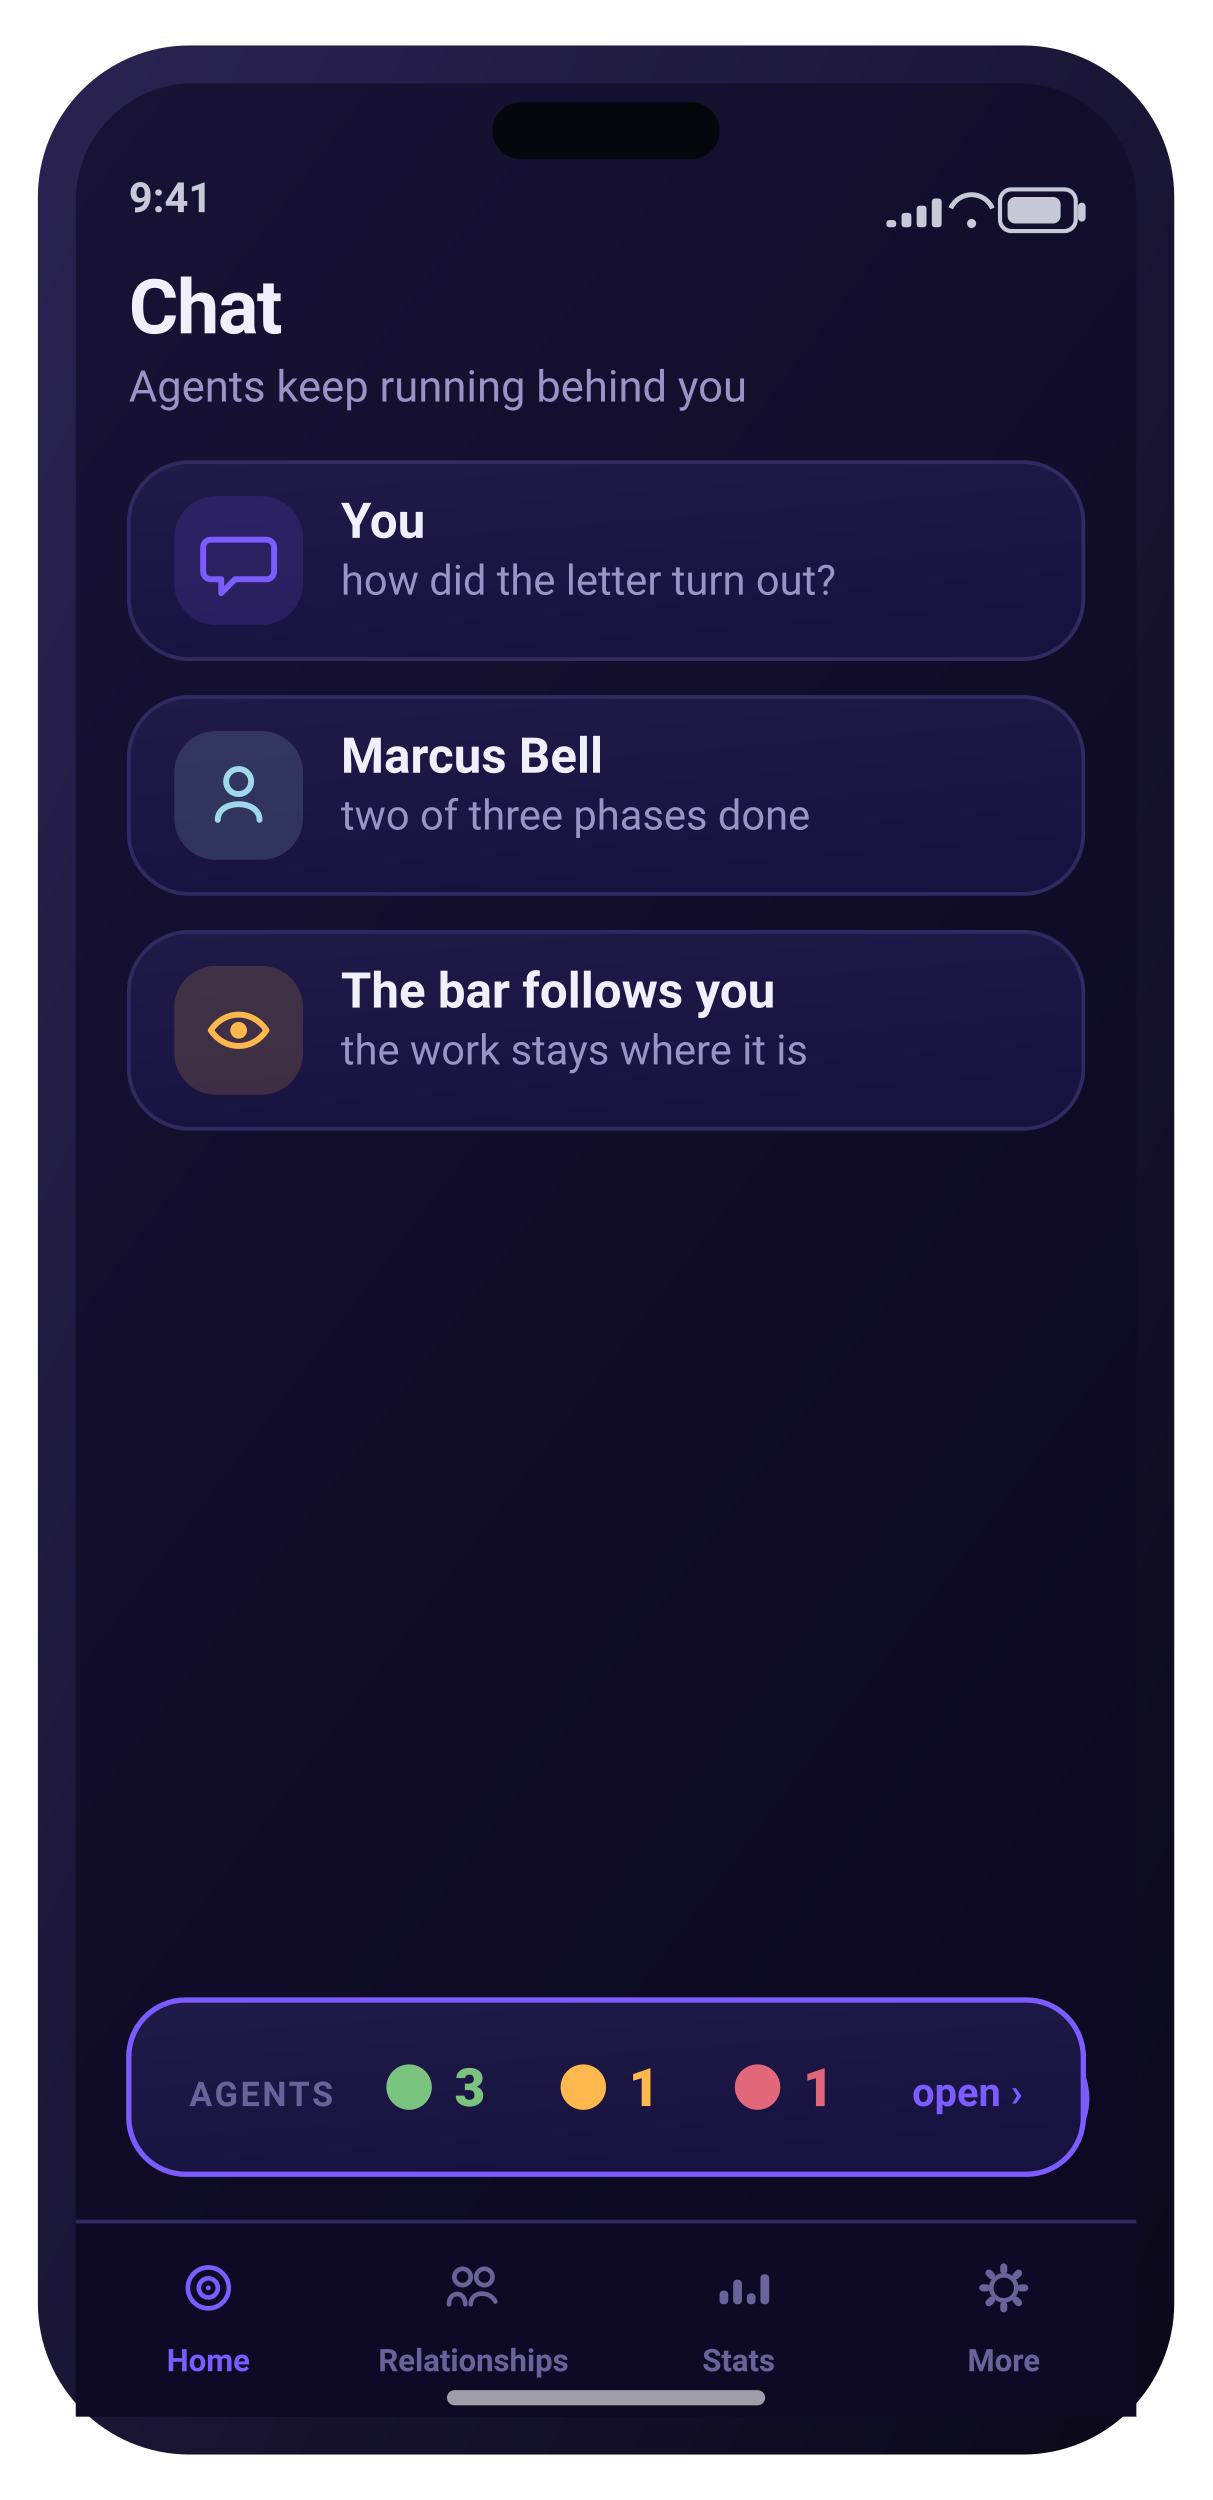
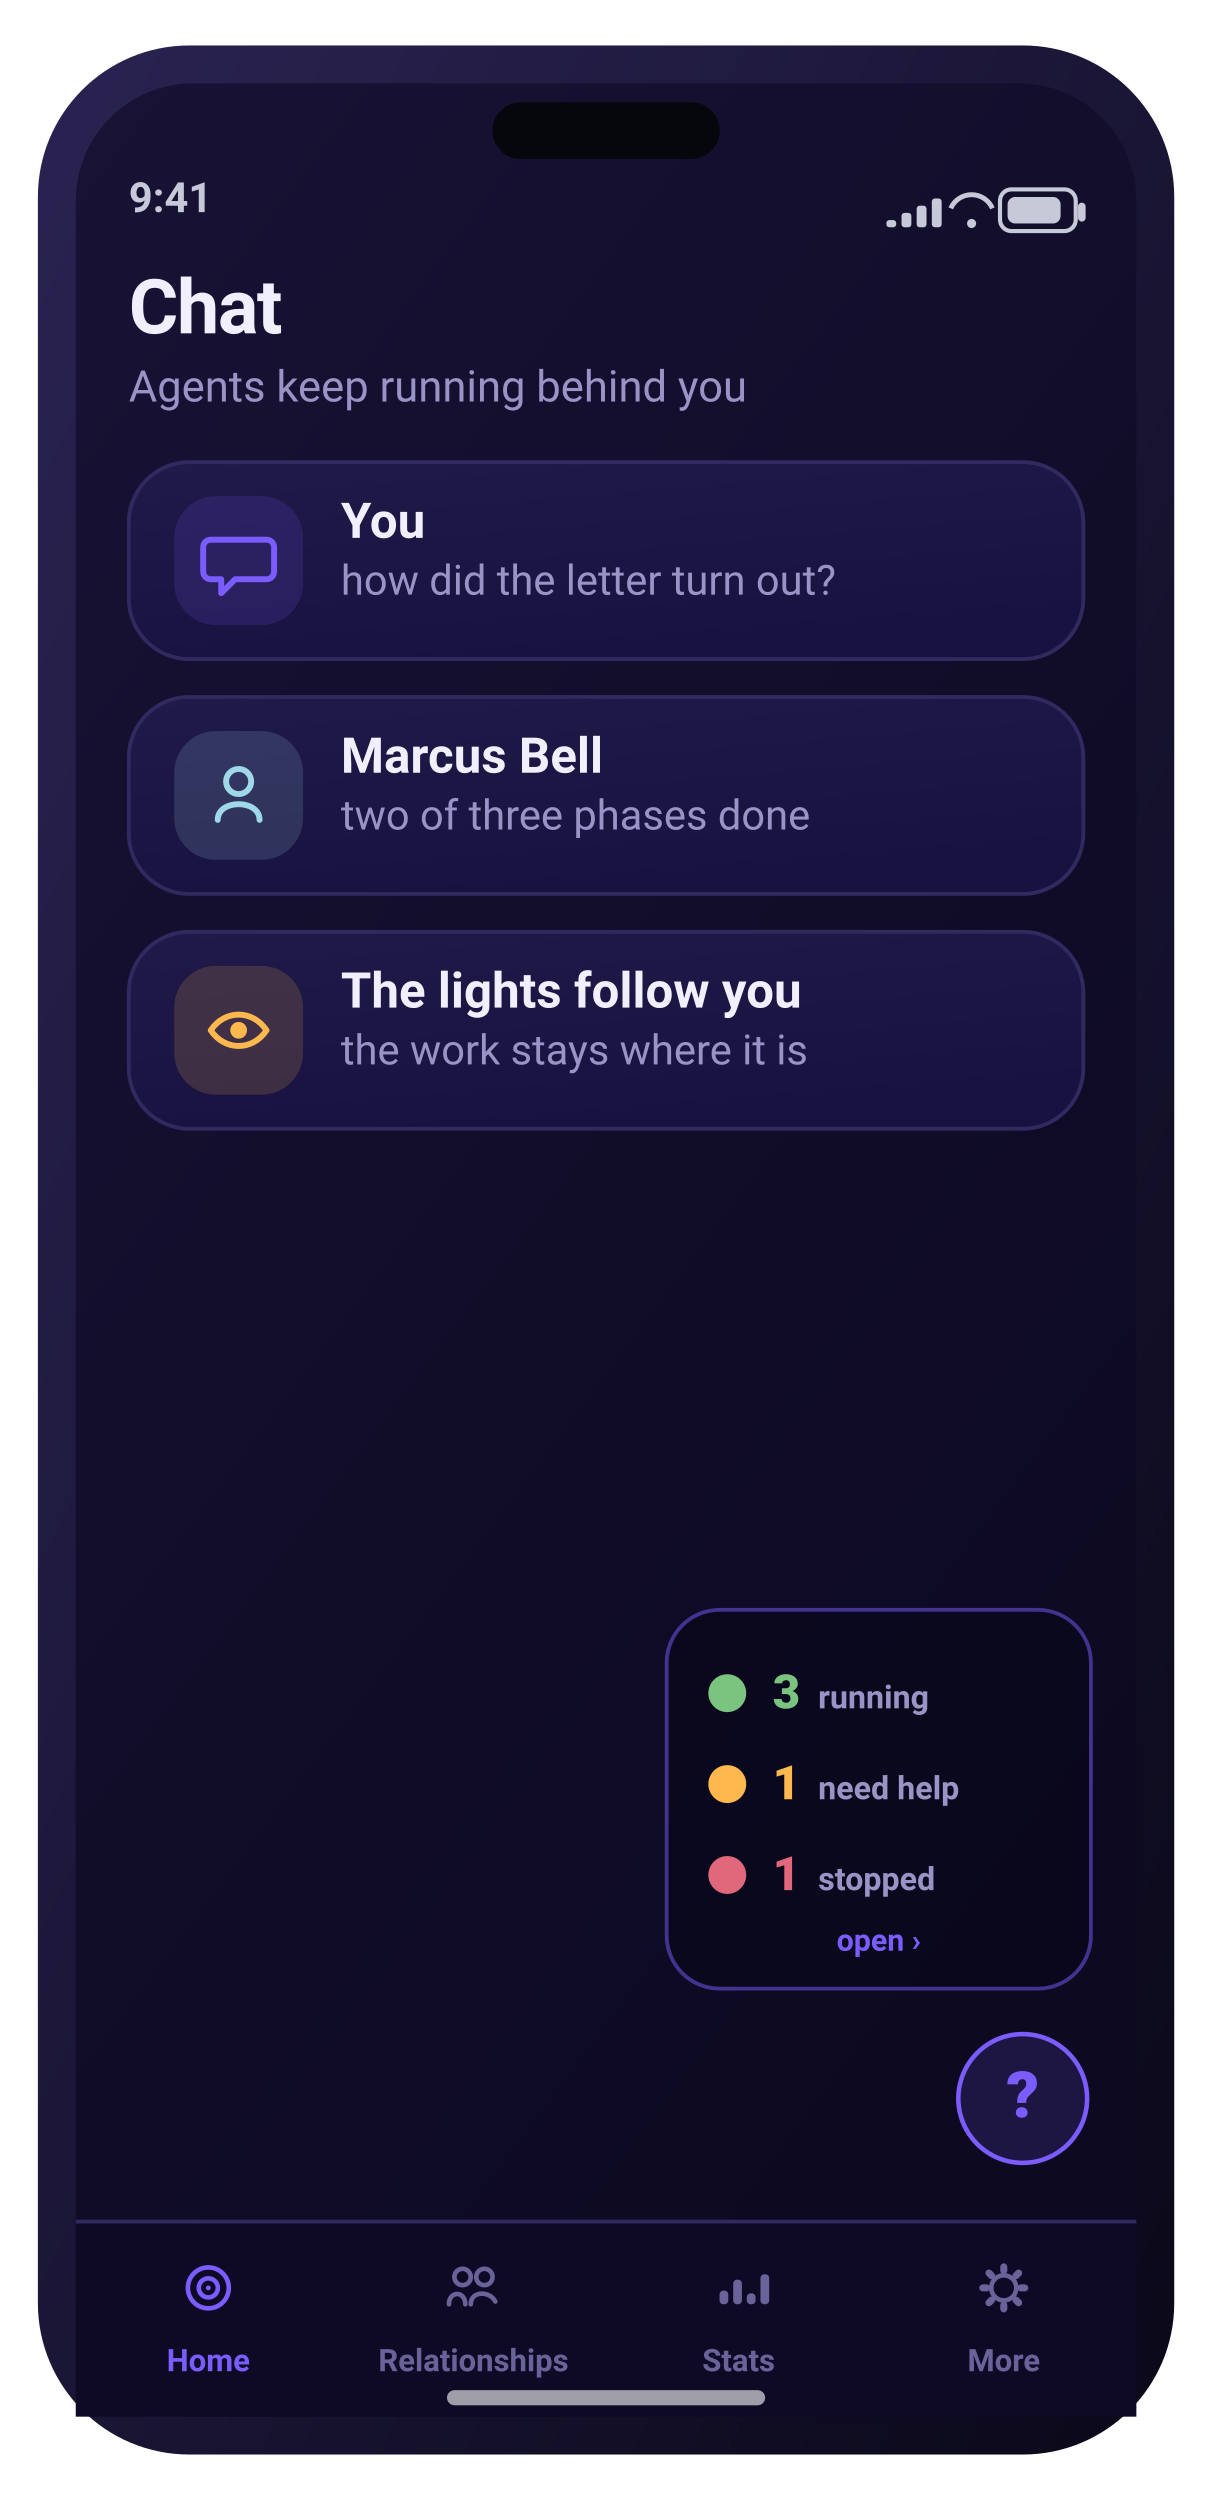
<svg xmlns="http://www.w3.org/2000/svg" width="320" height="660" viewBox="0 0 320 660" role="img" aria-label="Chat screen">
  <defs>
    <linearGradient id="gScr" x1="0" y1="0" x2="0.6" y2="1">
      <stop offset="0" stop-color="#181235" />
      <stop offset="1" stop-color="#0c0920" />
    </linearGradient>
    <linearGradient id="gFrame" x1="0" y1="0" x2="1" y2="1">
      <stop offset="0" stop-color="#2a2352" />
      <stop offset="1" stop-color="#0a0818" />
    </linearGradient>
    <linearGradient id="gCard" x1="0" y1="0" x2="0.4" y2="1">
      <stop offset="0" stop-color="#201a48" />
      <stop offset="1" stop-color="#181240" />
    </linearGradient>
    <linearGradient id="gBrand" x1="0" y1="0" x2="1" y2="0">
      <stop offset="0" stop-color="#7b5cff" />
      <stop offset="1" stop-color="#9d7bff" />
    </linearGradient>
    <linearGradient id="gAmber" x1="0" y1="0" x2="1" y2="0">
      <stop offset="0" stop-color="#ffb84d" />
      <stop offset="1" stop-color="#ffd27a" />
    </linearGradient>
    <linearGradient id="mV" x1="0" y1="0" x2="1" y2="0">
      <stop offset="0" stop-color="#7b5cff" />
      <stop offset="1" stop-color="#9d7bff" />
    </linearGradient>
    <linearGradient id="mA" x1="0" y1="0" x2="1" y2="0">
      <stop offset="0" stop-color="#ffb84d" />
      <stop offset="1" stop-color="#ff9f45" />
    </linearGradient>
    <linearGradient id="mG" x1="0" y1="0" x2="1" y2="0">
      <stop offset="0" stop-color="#5fb87a" />
      <stop offset="1" stop-color="#7bc47f" />
    </linearGradient>
    <linearGradient id="mC" x1="0" y1="0" x2="1" y2="0">
      <stop offset="0" stop-color="#6bb6d6" />
      <stop offset="1" stop-color="#9fd8e8" />
    </linearGradient>
    <radialGradient id="orb" cx="36%" cy="30%" r="78%">
      <stop offset="0" stop-color="#d9ccff" />
      <stop offset="38%" stop-color="#7b5cff" />
      <stop offset="78%" stop-color="#3f3bc0" />
      <stop offset="100%" stop-color="#140f34" />
    </radialGradient>
    <radialGradient id="glow" cx="50%" cy="50%" r="50%">
      <stop offset="0" stop-color="#7b5cff" stop-opacity="0.5" />
      <stop offset="1" stop-color="#7b5cff" stop-opacity="0" />
    </radialGradient>
  </defs>
  <rect x="10.0" y="12.0" width="300.0" height="636.0" rx="40" fill="url(#gFrame)" />
  <rect x="20.0" y="22.0" width="280.0" height="616.0" rx="31" fill="url(#gScr)" />
  <rect x="130.0" y="27.0" width="60.0" height="15.0" rx="7.5" fill="#05070d" />
  <text x="34.0" y="56.0" font-family="-apple-system,BlinkMacSystemFont,'SF Pro Display','SF Pro Text','Segoe UI',Roboto,system-ui,sans-serif" font-size="11" font-weight="600" fill="#c7c9d9" text-anchor="start">9:41</text>
  <rect x="264.0" y="50.0" width="20.0" height="11.0" rx="3" fill="none" stroke="#c7c9d9" stroke-width="1.1" />
  <rect x="266.0" y="52.0" width="14.0" height="7.0" rx="2" fill="#c7c9d9" />
  <rect x="284.6" y="53.5" width="2.0" height="5.0" rx="1" fill="#c7c9d9" />
  <path d="M251 55 a6 6 0 0 1 11 0" fill="none" stroke="#c7c9d9" stroke-width="1.3" />
  <circle cx="256.5" cy="59" r="1.2" fill="#c7c9d9" />
  <rect x="234.0" y="58.1" width="2.6" height="1.9" rx="0.8" fill="#c7c9d9" />
  <rect x="238.0" y="56.2" width="2.6" height="3.8" rx="0.8" fill="#c7c9d9" />
  <rect x="242.0" y="54.3" width="2.6" height="5.7" rx="0.8" fill="#c7c9d9" />
  <rect x="246.0" y="52.4" width="2.6" height="7.6" rx="0.8" fill="#c7c9d9" />
  <text x="34.0" y="88.0" font-family="-apple-system,BlinkMacSystemFont,'SF Pro Display','SF Pro Text','Segoe UI',Roboto,system-ui,sans-serif" font-size="20" font-weight="700" fill="#f2effc" text-anchor="start" letter-spacing="-0.4">Chat</text>
  <text x="34.0" y="106.0" font-family="-apple-system,BlinkMacSystemFont,'SF Pro Display','SF Pro Text','Segoe UI',Roboto,system-ui,sans-serif" font-size="11.5" font-weight="400" fill="#9a93c6" text-anchor="start">Agents keep running behind you</text>
  <rect x="34.0" y="122.0" width="252.0" height="52.0" rx="16" fill="url(#gCard)" stroke="#302a60" stroke-width="1" />
  <rect x="46.0" y="131.0" width="34.0" height="34.0" rx="11" fill="rgba(123,92,255,0.16)" />
  <path d="M55.64 142.48 h14.72 a2 2 0 0 1 2 2 v6.44 a2 2 0 0 1 -2 2 h-8.28 l-3.68 3.68 v-3.68 h-2.76 a2 2 0 0 1 -2 -2 v-6.44 a2 2 0 0 1 2 -2 Z" fill="none" stroke="#7b5cff" stroke-width="1.56" stroke-linecap="round" stroke-linejoin="round" />
  <text x="90.0" y="142.0" font-family="-apple-system,BlinkMacSystemFont,'SF Pro Display','SF Pro Text','Segoe UI',Roboto,system-ui,sans-serif" font-size="13" font-weight="600" fill="#f2effc" text-anchor="start">You</text>
  <text x="90.0" y="157.0" font-family="-apple-system,BlinkMacSystemFont,'SF Pro Display','SF Pro Text','Segoe UI',Roboto,system-ui,sans-serif" font-size="11" font-weight="400" fill="#9a93c6" text-anchor="start">how did the letter turn out?</text>
  <rect x="34.0" y="184.0" width="252.0" height="52.0" rx="16" fill="url(#gCard)" stroke="#302a60" stroke-width="1" />
  <rect x="46.0" y="193.0" width="34.0" height="34.0" rx="11" fill="rgba(159,216,232,0.16)" />
  <circle cx="63" cy="206.32" r="3.312" fill="none" stroke="#9fd8e8" stroke-width="1.56" stroke-linecap="round" stroke-linejoin="round" />
  <path d="M57.48 216.44 c0 -5.52 11.04 -5.52 11.04 0" fill="none" stroke="#9fd8e8" stroke-width="1.56" stroke-linecap="round" stroke-linejoin="round" />
  <text x="90.0" y="204.0" font-family="-apple-system,BlinkMacSystemFont,'SF Pro Display','SF Pro Text','Segoe UI',Roboto,system-ui,sans-serif" font-size="13" font-weight="600" fill="#f2effc" text-anchor="start">Marcus Bell</text>
  <text x="90.0" y="219.0" font-family="-apple-system,BlinkMacSystemFont,'SF Pro Display','SF Pro Text','Segoe UI',Roboto,system-ui,sans-serif" font-size="11" font-weight="400" fill="#9a93c6" text-anchor="start">two of three phases done</text>
  <rect x="34.0" y="246.0" width="252.0" height="52.0" rx="16" fill="url(#gCard)" stroke="#302a60" stroke-width="1" />
  <rect x="46.0" y="255.0" width="34.0" height="34.0" rx="11" fill="rgba(255,184,77,0.16)" />
  <path d="M55.64 272.0 c3.68 -5.52 11.04 -5.52 14.72 0 c-3.68 5.52 -11.04 5.52 -14.72 0 Z" fill="none" stroke="#ffb84d" stroke-width="1.56" stroke-linecap="round" stroke-linejoin="round" />
  <circle cx="63" cy="272.0" r="2.208" fill="#ffb84d" />
-   <text x="90.0" y="266.0" font-family="-apple-system,BlinkMacSystemFont,'SF Pro Display','SF Pro Text','Segoe UI',Roboto,system-ui,sans-serif" font-size="13" font-weight="600" fill="#f2effc" text-anchor="start">The bar follows you</text>
+   <text x="90.0" y="266.0" font-family="-apple-system,BlinkMacSystemFont,'SF Pro Display','SF Pro Text','Segoe UI',Roboto,system-ui,sans-serif" font-size="13" font-weight="600" fill="#f2effc" text-anchor="start">The lights follow you</text>
  <text x="90.0" y="281.0" font-family="-apple-system,BlinkMacSystemFont,'SF Pro Display','SF Pro Text','Segoe UI',Roboto,system-ui,sans-serif" font-size="11" font-weight="400" fill="#9a93c6" text-anchor="start">the work stays where it is</text>
  <rect x="20.0" y="586.0" width="280.0" height="52.0" rx="0" fill="#0e0a26" />
  <rect x="20" y="586" width="280" height="1" fill="#302a60" />
  <circle cx="55.0" cy="604" r="5.4" fill="none" stroke="#7b5cff" stroke-width="1.22" stroke-linecap="round" stroke-linejoin="round" />
  <circle cx="55.0" cy="604" r="2.52" fill="none" stroke="#7b5cff" stroke-width="1.22" stroke-linecap="round" stroke-linejoin="round" />
  <circle cx="55.0" cy="604" r="0.648" fill="#7b5cff" />
  <text x="55.0" y="626.0" font-family="-apple-system,BlinkMacSystemFont,'SF Pro Display','SF Pro Text','Segoe UI',Roboto,system-ui,sans-serif" font-size="8.2" font-weight="600" fill="#7b5cff" text-anchor="middle">Home</text>
  <circle cx="122.12" cy="601.12" r="2.16" fill="none" stroke="#6a6399" stroke-width="1.22" stroke-linecap="round" stroke-linejoin="round" />
  <circle cx="127.88" cy="601.12" r="2.16" fill="none" stroke="#6a6399" stroke-width="1.22" stroke-linecap="round" stroke-linejoin="round" />
  <path d="M118.52 608.32 c0 -3.6 4.32 -3.6 4.32 0 M124.28 608.32 c0 -3.6 5.04 -3.6 6.48 -0.72" fill="none" stroke="#6a6399" stroke-width="1.22" stroke-linecap="round" stroke-linejoin="round" />
  <text x="125.0" y="626.0" font-family="-apple-system,BlinkMacSystemFont,'SF Pro Display','SF Pro Text','Segoe UI',Roboto,system-ui,sans-serif" font-size="8.2" font-weight="600" fill="#6a6399" text-anchor="middle">Relationships</text>
  <rect x="189.96" y="604.72" width="2.304" height="3.6" rx="1" fill="#6a6399" />
  <rect x="193.56" y="601.84" width="2.304" height="6.48" rx="1" fill="#6a6399" />
  <rect x="197.16" y="605.44" width="2.304" height="2.88" rx="1" fill="#6a6399" />
  <rect x="200.76" y="600.4" width="2.304" height="7.92" rx="1" fill="#6a6399" />
  <text x="195.0" y="626.0" font-family="-apple-system,BlinkMacSystemFont,'SF Pro Display','SF Pro Text','Segoe UI',Roboto,system-ui,sans-serif" font-size="8.2" font-weight="600" fill="#6a6399" text-anchor="middle">Stats</text>
  <rect x="264.064" y="597.52" width="1.872" height="2.88" rx="1" transform="rotate(0 265.0 604)" fill="#6a6399" />
  <rect x="264.064" y="597.52" width="1.872" height="2.88" rx="1" transform="rotate(45 265.0 604)" fill="#6a6399" />
  <rect x="264.064" y="597.52" width="1.872" height="2.88" rx="1" transform="rotate(90 265.0 604)" fill="#6a6399" />
  <rect x="264.064" y="597.52" width="1.872" height="2.88" rx="1" transform="rotate(135 265.0 604)" fill="#6a6399" />
  <rect x="264.064" y="597.52" width="1.872" height="2.88" rx="1" transform="rotate(180 265.0 604)" fill="#6a6399" />
  <rect x="264.064" y="597.52" width="1.872" height="2.88" rx="1" transform="rotate(225 265.0 604)" fill="#6a6399" />
  <rect x="264.064" y="597.52" width="1.872" height="2.88" rx="1" transform="rotate(270 265.0 604)" fill="#6a6399" />
  <rect x="264.064" y="597.52" width="1.872" height="2.88" rx="1" transform="rotate(315 265.0 604)" fill="#6a6399" />
  <circle cx="265.0" cy="604" r="3.312" fill="none" stroke="#6a6399" stroke-width="1.22" stroke-linecap="round" stroke-linejoin="round" />
  <text x="265.0" y="626.0" font-family="-apple-system,BlinkMacSystemFont,'SF Pro Display','SF Pro Text','Segoe UI',Roboto,system-ui,sans-serif" font-size="8.2" font-weight="600" fill="#6a6399" text-anchor="middle">More</text>
  <circle cx="270" cy="554" r="17" fill="rgba(123,92,255,0.16)" stroke="#7b5cff" stroke-width="1.2" />
  <text x="270.0" y="559.0" font-family="-apple-system,BlinkMacSystemFont,'SF Pro Display','SF Pro Text','Segoe UI',Roboto,system-ui,sans-serif" font-size="17" font-weight="800" fill="#7b5cff" text-anchor="middle">?</text>
  <rect x="118.0" y="631.0" width="84.0" height="4.0" rx="2" fill="rgba(255,255,255,0.6)" />
-   <rect x="34.0" y="528.0" width="252.0" height="46.0" rx="15" fill="url(#gCard)" stroke="#7b5cff" stroke-width="1.4" />
-   <text x="50.0" y="556.0" font-family="-apple-system,BlinkMacSystemFont,'SF Pro Display','SF Pro Text','Segoe UI',Roboto,system-ui,sans-serif" font-size="9" font-weight="700" fill="#6a6399" text-anchor="start" letter-spacing="0.7">AGENTS</text>
-   <circle cx="108" cy="551" r="6" fill="#7bc47f" />
-   <text x="120.0" y="556.0" font-family="-apple-system,BlinkMacSystemFont,'SF Pro Display','SF Pro Text','Segoe UI',Roboto,system-ui,sans-serif" font-size="14" font-weight="800" fill="#7bc47f" text-anchor="start">3</text>
-   <circle cx="154" cy="551" r="6" fill="#ffb84d" />
-   <text x="166.0" y="556.0" font-family="-apple-system,BlinkMacSystemFont,'SF Pro Display','SF Pro Text','Segoe UI',Roboto,system-ui,sans-serif" font-size="14" font-weight="800" fill="#ffb84d" text-anchor="start">1</text>
-   <circle cx="200" cy="551" r="6" fill="#e0687a" />
-   <text x="212.0" y="556.0" font-family="-apple-system,BlinkMacSystemFont,'SF Pro Display','SF Pro Text','Segoe UI',Roboto,system-ui,sans-serif" font-size="14" font-weight="800" fill="#e0687a" text-anchor="start">1</text>
-   <text x="270.0" y="556.0" font-family="-apple-system,BlinkMacSystemFont,'SF Pro Display','SF Pro Text','Segoe UI',Roboto,system-ui,sans-serif" font-size="10.5" font-weight="700" fill="#7b5cff" text-anchor="end">open ›</text>
+   <rect x="176.0" y="425.0" width="112.0" height="100.0" rx="14" fill="rgba(9,7,26,0.62)" stroke="rgba(123,92,255,0.5)" stroke-width="1" />
+   <circle cx="192" cy="447" r="5" fill="#7bc47f" />
+   <text x="204.0" y="451.0" font-family="-apple-system,BlinkMacSystemFont,'SF Pro Display','SF Pro Text','Segoe UI',Roboto,system-ui,sans-serif" font-size="12.5" font-weight="800" fill="#7bc47f" text-anchor="start">3</text>
+   <text x="216.0" y="451.0" font-family="-apple-system,BlinkMacSystemFont,'SF Pro Display','SF Pro Text','Segoe UI',Roboto,system-ui,sans-serif" font-size="8.5" font-weight="600" fill="#9a93c6" text-anchor="start">running</text>
+   <circle cx="192" cy="471" r="5" fill="#ffb84d" />
+   <text x="204.0" y="475.0" font-family="-apple-system,BlinkMacSystemFont,'SF Pro Display','SF Pro Text','Segoe UI',Roboto,system-ui,sans-serif" font-size="12.5" font-weight="800" fill="#ffb84d" text-anchor="start">1</text>
+   <text x="216.0" y="475.0" font-family="-apple-system,BlinkMacSystemFont,'SF Pro Display','SF Pro Text','Segoe UI',Roboto,system-ui,sans-serif" font-size="8.5" font-weight="600" fill="#9a93c6" text-anchor="start">need help</text>
+   <circle cx="192" cy="495" r="5" fill="#e0687a" />
+   <text x="204.0" y="499.0" font-family="-apple-system,BlinkMacSystemFont,'SF Pro Display','SF Pro Text','Segoe UI',Roboto,system-ui,sans-serif" font-size="12.5" font-weight="800" fill="#e0687a" text-anchor="start">1</text>
+   <text x="216.0" y="499.0" font-family="-apple-system,BlinkMacSystemFont,'SF Pro Display','SF Pro Text','Segoe UI',Roboto,system-ui,sans-serif" font-size="8.5" font-weight="600" fill="#9a93c6" text-anchor="start">stopped</text>
+   <text x="232.0" y="515.0" font-family="-apple-system,BlinkMacSystemFont,'SF Pro Display','SF Pro Text','Segoe UI',Roboto,system-ui,sans-serif" font-size="8" font-weight="700" fill="#7b5cff" text-anchor="middle">open ›</text>
</svg>
